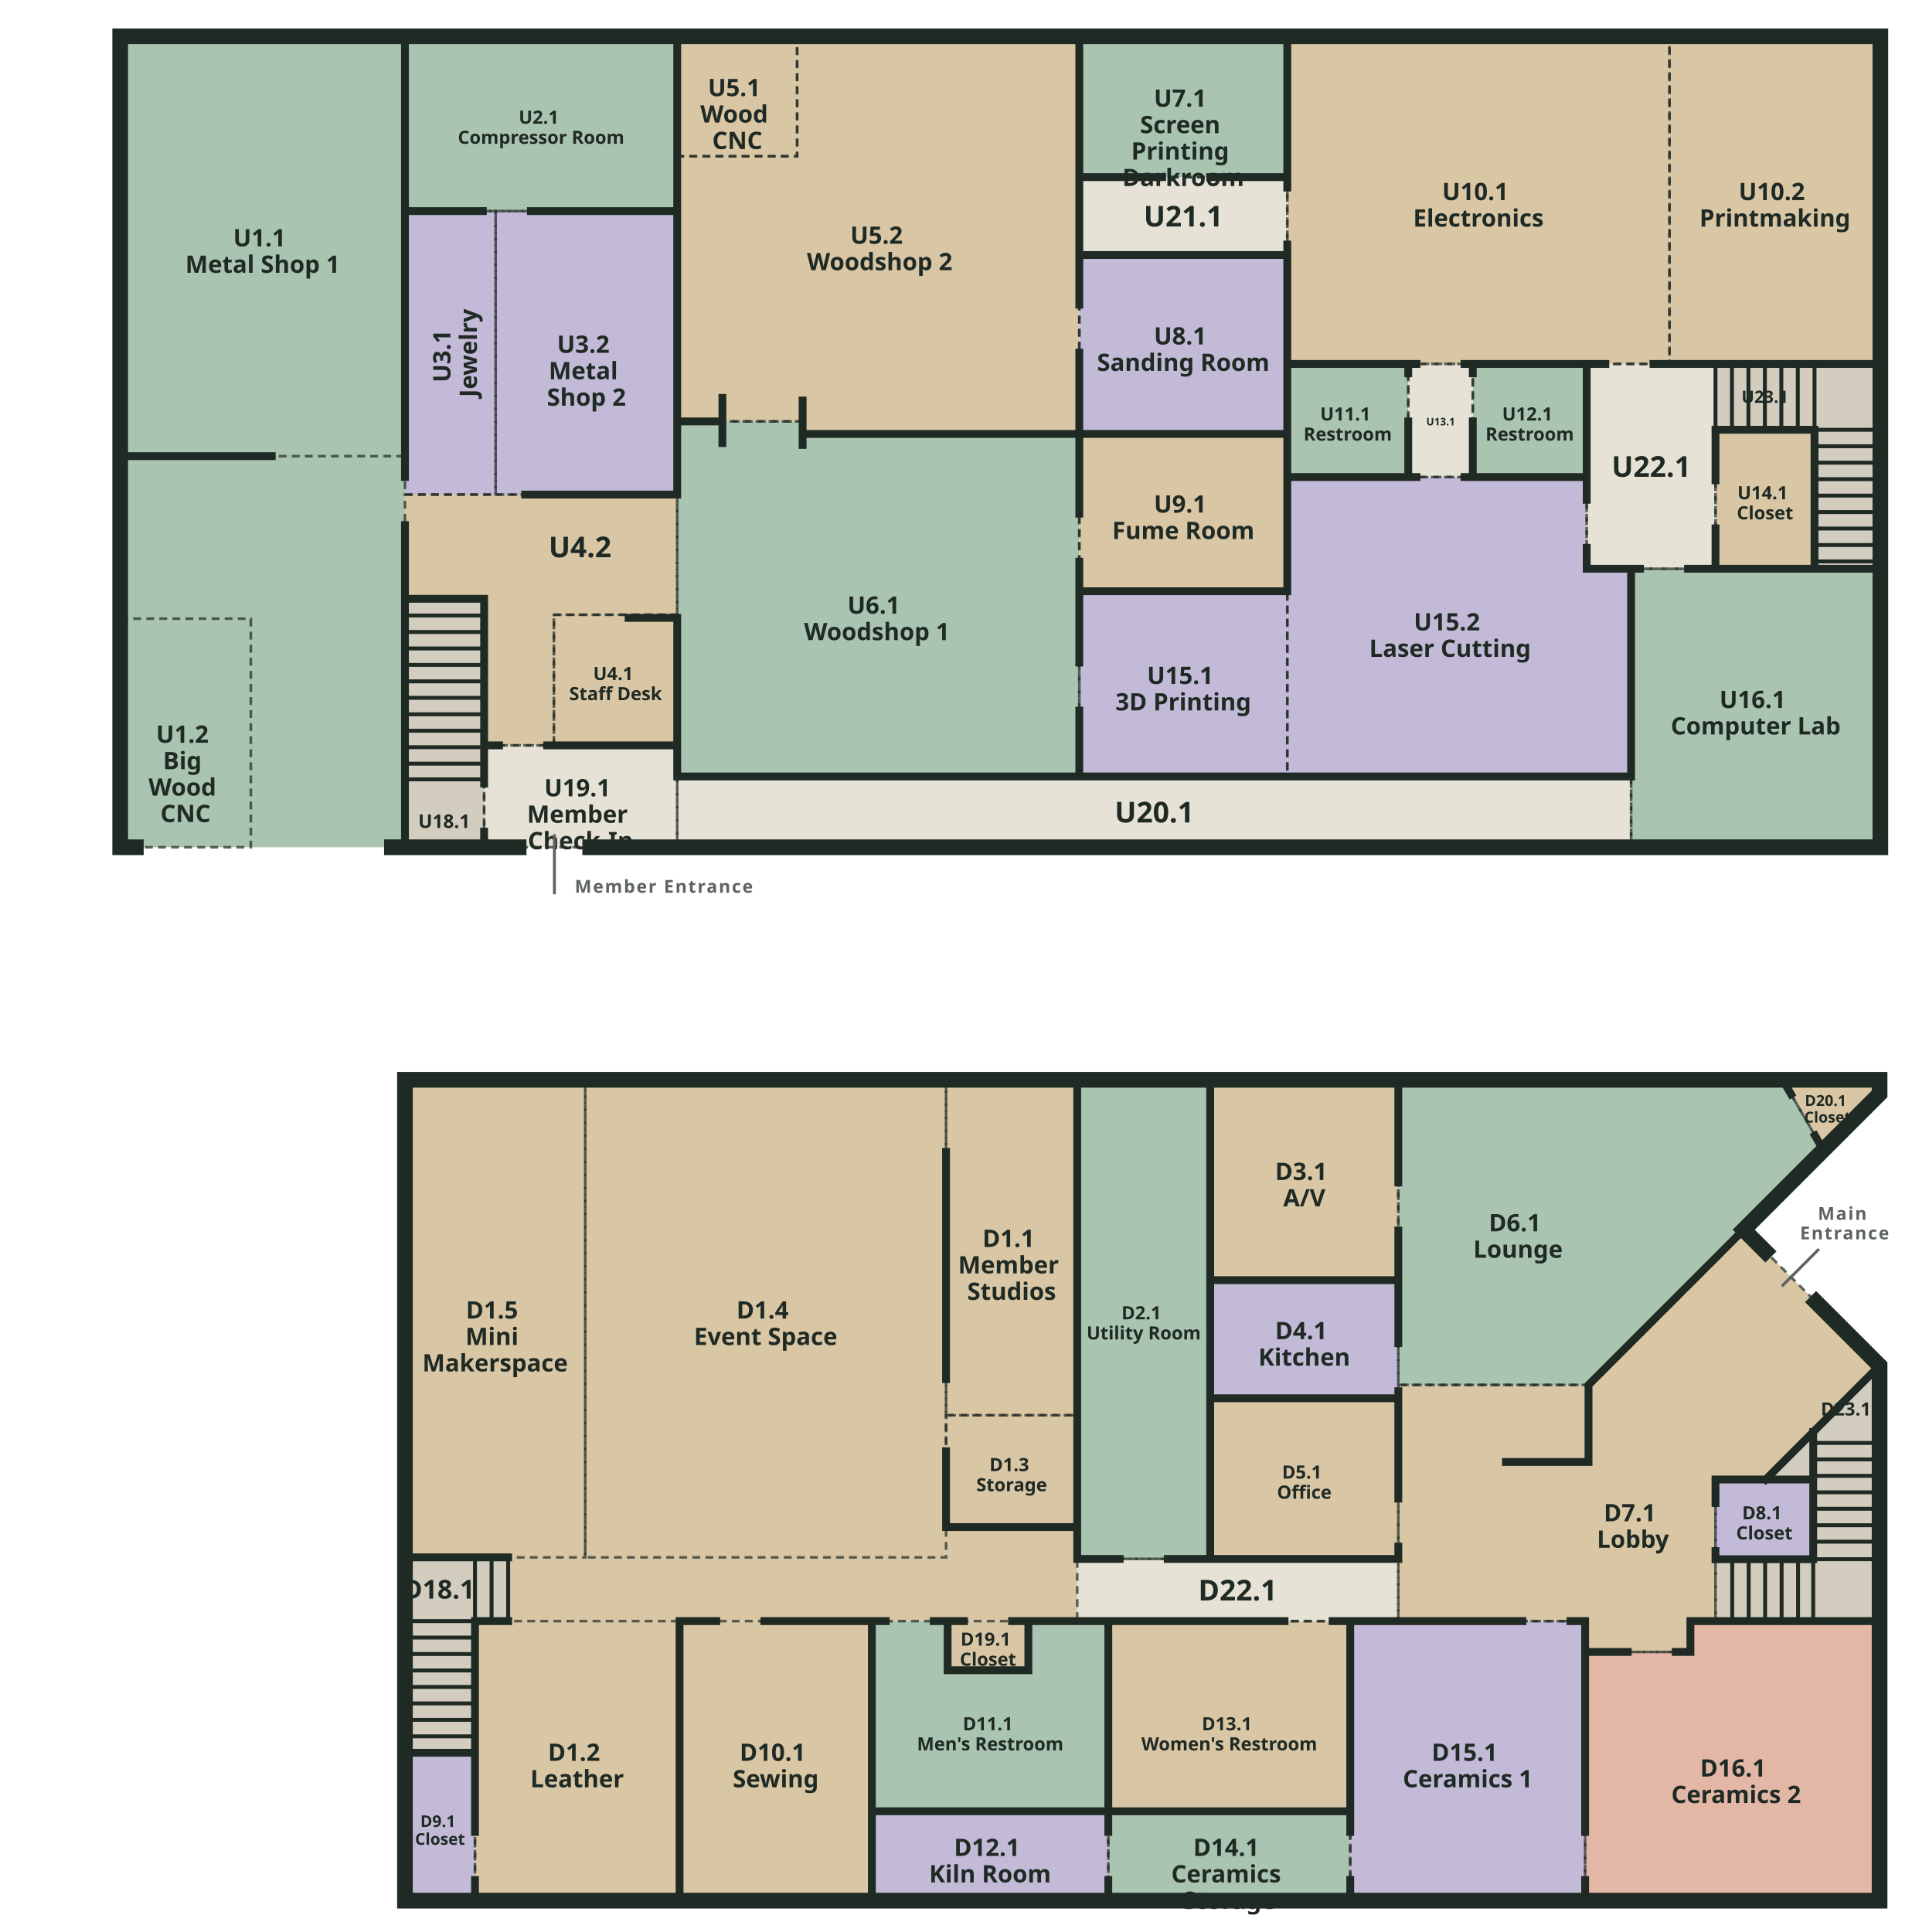
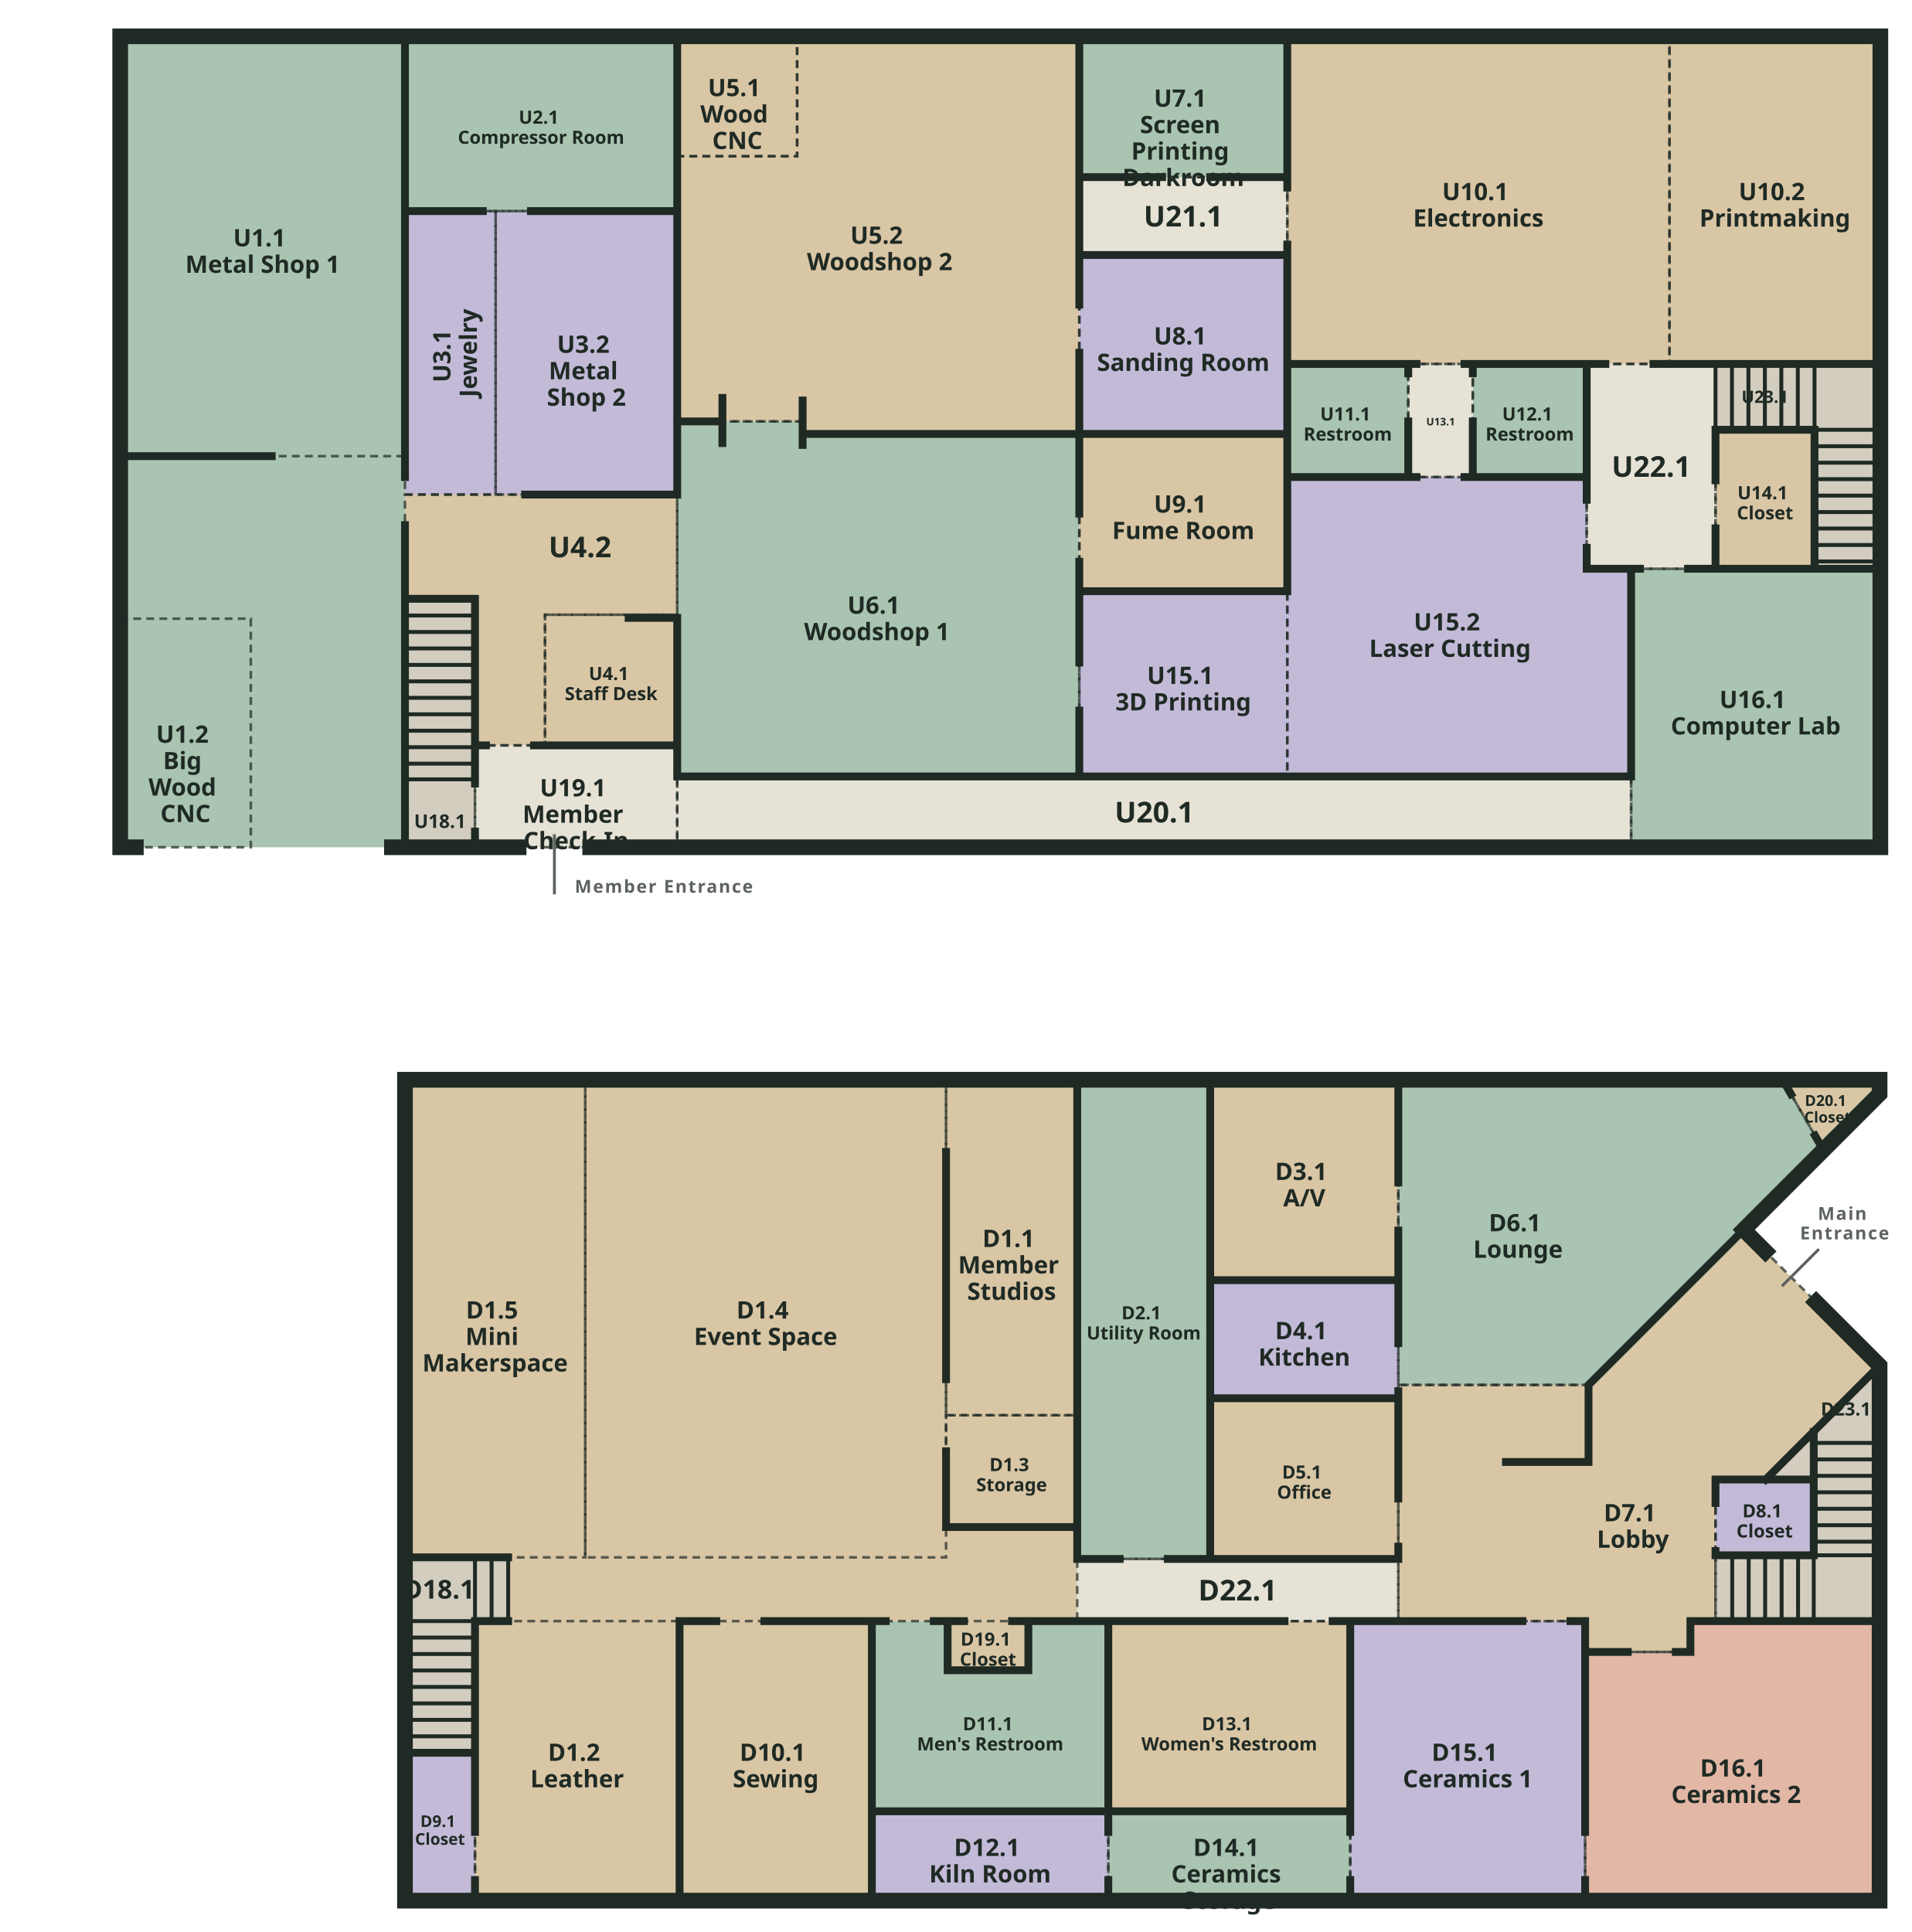
<svg xmlns="http://www.w3.org/2000/svg" viewBox="135 15.7 731.7 739.5">
  <g id="upstairs">
    <g id="up-rooms" stroke="none" fill-rule="evenodd">
      <path id="room-U1" fill="#a9c4b0" d="M181 29.6 L290 29.6 L290 340 L181 340 Z" />
      <path id="room-U2" fill="#a9c4b0" d="M290 29.6 L394.2 29.6 L394.2 96.5 L290 96.5 Z" />
      <path id="room-U3" fill="#c3bad8" d="M290 96.5 L394.2 96.5 L394.2 205 L290 205 Z" />
-       <path id="room-U4" fill="#d9c6a5" d="M290 205 L394.2 205 L394.2 301 L320.3 301 L320.3 244.9 L290 244.9 Z" />
+       <path id="room-U4" fill="#d9c6a5" d="M290 205 L394.2 205 L394.2 301 L316.8 301 L316.8 244.9 L290 244.9 Z" />
      <path id="room-U5" fill="#d9c6a5" d="M394.2 29.6 L548.1 29.6 L548.1 181.8 L442.2 181.8 L442.2 177 L394.2 177 Z" />
      <path id="room-U6" fill="#a9c4b0" d="M394.2 177 L442.2 177 L442.2 181.8 L548.1 181.8 L548.1 312.9 L394.2 312.9 Z" />
      <path id="room-U7" fill="#a9c4b0" d="M548.1 29.6 L627.7 29.6 L627.7 83.5 L548.1 83.5 Z" />
      <path id="room-U8" fill="#c3bad8" d="M548.1 113.3 L627.7 113.3 L627.7 181.8 L548.1 181.8 Z" />
      <path id="room-U9" fill="#d9c6a5" d="M548.1 181.8 L627.7 181.8 L627.7 242 L548.1 242 Z" />
      <path id="room-U15" fill="#c3bad8" d="M627.7 198.3 L742.3 198.3 L742.3 233.4 L759.3 233.4 L759.3 312.9 L548.1 312.9 L548.1 242 L627.7 242 Z" />
      <path id="room-U10" fill="#d9c6a5" d="M627.7 29.6 L854.7 29.6 L854.7 155 L627.7 155 Z" />
      <path id="room-U11" fill="#a9c4b0" d="M627.7 155 L674 155 L674 198.3 L627.7 198.3 Z" />
      <path id="room-U12" fill="#a9c4b0" d="M698.7 155 L742.3 155 L742.3 198.3 L698.7 198.3 Z" />
      <path id="room-U14" fill="#d9c6a5" d="M791.6 180.2 L829.5 180.2 L829.5 233.4 L791.6 233.4 Z" />
      <path id="room-U16" fill="#a9c4b0" d="M759.3 233.4 L854.7 233.4 L854.7 340 L759.3 340 Z" />
-       <path id="room-U18" fill="#d2cdbf" d="M290 244.9 L320.3 244.9 L320.3 340 L290 340 Z" />
-       <path id="room-U19" fill="#e6e2d6" d="M320.3 301 L394.2 301 L394.2 340 L320.3 340 Z" />
+       <path id="room-U18" fill="#d2cdbf" d="M290 244.9 L316.8 244.9 L316.8 340 L290 340 Z" />
+       <path id="room-U19" fill="#e6e2d6" d="M316.8 301 L394.2 301 L394.2 340 L316.8 340 Z" />
      <path id="room-U20" fill="#e6e2d6" d="M394.2 312.9 L759.3 312.9 L759.3 340 L394.2 340 Z" />
      <path id="room-U21" fill="#e6e2d6" d="M548.1 83.5 L627.7 83.5 L627.7 113.3 L548.1 113.3 Z" />
      <path id="room-U13" fill="#e6e2d6" d="M674 155 L698.7 155 L698.7 198.3 L674 198.3 Z" />
      <path id="room-U22" fill="#e6e2d6" d="M742.3 155 L791.6 155 L791.6 233.4 L742.3 233.4 Z" />
      <path id="room-U23" fill="#d2cdbf" d="M791.6 155 L854.7 155 L854.7 233.4 L829.5 233.4 L829.5 180.2 L791.6 180.2 Z" />
    </g>
    <g id="up-zones" fill="none" stroke="#1f2a24" stroke-width="1" stroke-dasharray="3 2" stroke-opacity="0.7">
      <path id="zone-U1.1" data-room="U1" d="M181 29.6 L290 29.6 L290 190.3 L181 190.3 Z" />
      <path id="zone-U1.2" data-room="U1" d="M181 252.5 L231 252.5 L231 340 L181 340 Z" />
-       <path id="zone-U4.1" data-room="U4" d="M347 251 L394.2 251 L394.2 301 L347 301 Z" />
+       <path id="zone-U4.1" data-room="U4" d="M343.6 251 L394.2 251 L394.2 301 L343.6 301 Z" />
      <path id="zone-U5.1" data-room="U5" d="M394.2 29.6 L440.1 29.6 L440.1 75.5 L394.2 75.5 Z" />
      <path id="zone-U10.1" data-room="U10" d="M627.7 29.6 L774 29.6 L774 155 L627.7 155 Z" />
      <path id="zone-U10.2" data-room="U10" d="M774 29.6 L854.7 29.6 L854.7 155 L774 155 Z" />
      <path id="zone-U15.1" data-room="U15" d="M548.1 242 L627.7 242 L627.7 312.9 L548.1 312.9 Z" />
      <path id="zone-U15.2" data-room="U15" d="M627.7 198.3 L742.3 198.3 L742.3 233.4 L759.3 233.4 L759.3 312.9 L627.7 312.9 Z" />
      <path id="zone-U3.1" data-room="U3" d="M290 96.5 L324.7 96.5 L324.7 205 L290 205 Z" />
      <path id="zone-U3.2" data-room="U3" d="M324.7 96.5 L394.2 96.5 L394.2 205 L324.7 205 Z" />
      <path id="zone-U2.1" data-room="U2" d="M290 29.6 L394.2 29.6 L394.2 96.5 L290 96.5 Z" />
-       <path id="zone-U4.2" data-room="U4" d="M290 205 L394.2 205 L394.2 251 L347 251 L347 301 L320.3 301 L320.3 244.9 L290 244.9 Z" />
+       <path id="zone-U4.2" data-room="U4" d="M290 205 L394.2 205 L394.2 251 L343.6 251 L343.6 301 L316.8 301 L316.8 244.9 L290 244.9 Z" />
      <path id="zone-U5.2" data-room="U5" d="M440.1 29.6 L548.1 29.6 L548.1 181.8 L442.2 181.8 L442.2 177 L394.2 177 L394.2 75.5 L440.1 75.5 Z" />
      <path id="zone-U6.1" data-room="U6" d="M394.2 177 L442.2 177 L442.2 181.8 L548.1 181.8 L548.1 312.9 L394.2 312.9 Z" />
      <path id="zone-U7.1" data-room="U7" d="M548.1 29.6 L627.7 29.6 L627.7 83.5 L548.1 83.5 Z" />
      <path id="zone-U8.1" data-room="U8" d="M548.1 113.3 L627.7 113.3 L627.7 181.8 L548.1 181.8 Z" />
      <path id="zone-U9.1" data-room="U9" d="M548.1 181.8 L627.7 181.8 L627.7 242 L548.1 242 Z" />
      <path id="zone-U11.1" data-room="U11" d="M627.7 155 L674 155 L674 198.3 L627.7 198.3 Z" />
      <path id="zone-U12.1" data-room="U12" d="M698.7 155 L742.3 155 L742.3 198.3 L698.7 198.3 Z" />
      <path id="zone-U14.1" data-room="U14" d="M791.6 180.2 L829.5 180.2 L829.5 233.4 L791.6 233.4 Z" />
      <path id="zone-U16.1" data-room="U16" d="M759.3 233.4 L854.7 233.4 L854.7 340 L759.3 340 Z" />
-       <path id="zone-U18.1" data-room="U18" d="M290 244.9 L320.3 244.9 L320.3 340 L290 340 Z" />
-       <path id="zone-U19.1" data-room="U19" d="M320.3 301 L394.2 301 L394.2 340 L320.3 340 Z" />
+       <path id="zone-U18.1" data-room="U18" d="M290 244.9 L316.8 244.9 L316.8 340 L290 340 Z" />
+       <path id="zone-U19.1" data-room="U19" d="M316.8 301 L394.2 301 L394.2 340 L316.8 340 Z" />
      <path id="zone-U20.1" data-room="U20" d="M394.2 312.9 L759.3 312.9 L759.3 340 L394.2 340 Z" />
      <path id="zone-U21.1" data-room="U21" d="M548.1 83.5 L627.7 83.5 L627.7 113.3 L548.1 113.3 Z" />
      <path id="zone-U13.1" data-room="U13" d="M674 155 L698.7 155 L698.7 198.3 L674 198.3 Z" />
      <path id="zone-U22.1" data-room="U22" d="M742.3 155 L791.6 155 L791.6 233.4 L742.3 233.4 Z" />
      <path id="zone-U23.1" data-room="U23" d="M791.6 155 L854.7 155 L854.7 233.4 L829.5 233.4 L829.5 180.2 L791.6 180.2 Z" />
    </g>
    <g id="up-walls" fill="none" stroke="#1f2a24" stroke-linecap="square">
      <path id="up-exterior" stroke-width="6" d="M333.5 340 H285 M187 340 H181 V29.6 H854.7 V340 H360.9" />
-       <path id="up-interior" stroke-width="3" d="M181 190.3 H239 M290 29.6 V198.3 M290 216.7 V340 M290 244.9 H320.3 V315.6 M320.3 334 V340 M290 96.5 H319.8 M338.2 96.5 H394.2 M394.2 29.6 V205 H336 M375.6 252.2 H394.2 V312.9 M320.3 301 H326 M344.4 301 H394.2 M394.2 312.9 H759.3 M442.2 181.8 H627.7 M442.2 169 V186 M394.2 177 H411.5 M411.5 168 V185.3 M548.1 29.6 V132.3 M548.1 150.7 V212.3 M548.1 230.7 V269.3 M548.1 287.7 V312.9 M548.1 83.5 H579.8 M598.2 83.5 H627.7 M627.7 29.6 V87.5 M627.7 109.3 V242 M548.1 113.3 H627.7 M548.1 242 H627.7 M627.7 155 H677.15 M627.7 198.3 H677.15 M674 155 V158.6 M674 177 V198.3 M695.55 155 H749.45 M742.3 155 V207 M695.55 198.3 H742.3 M698.7 155 V158.6 M698.7 177 V198.3 M742.3 225.4 V233.4 H762.7 M759.3 233.4 V312.9 M767.85 155 H854.7 M791.6 180.2 V199.55 M791.6 217.95 V233.4 M791.6 180.2 H829.5 V233.4 M781.1 233.4 H854.7" />
-       <path id="up-stairs" stroke-width="1.5" d="M290 245 H320.3 V314 H290 Z M290 251.3 H320.3 M290 257.6 H320.3 M290 263.9 H320.3 M290 270.2 H320.3 M290 276.5 H320.3 M290 282.8 H320.3 M290 289.1 H320.3 M290 295.4 H320.3 M290 301.7 H320.3 M290 308 H320.3 M791.6 155 H829.5 V180.2 H791.6 Z M797.9 155 V180.2 M804.2 155 V180.2 M810.5 155 V180.2 M816.8 155 V180.2 M823.1 155 V180.2 M829.5 180.2 H854.7 V233.4 H829.5 Z M829.5 186.5 H854.7 M829.5 192.8 H854.7 M829.5 199.1 H854.7 M829.5 205.4 H854.7 M829.5 211.7 H854.7 M829.5 218 H854.7 M829.5 224.3 H854.7 M829.5 230.6 H854.7" />
+       <path id="up-interior" stroke-width="3" d="M181 190.3 H239 M290 29.6 V198.3 M290 216.7 V340 M290 244.9 H316.8 V315.6 M316.8 334 V340 M290 96.5 H319.8 M338.2 96.5 H394.2 M394.2 29.6 V205 H336 M375.6 252.2 H394.2 V312.9 M316.8 301 H321 M339.4 301 H394.2 M394.2 312.9 H759.3 M442.2 181.8 H627.7 M442.2 169 V186 M394.2 177 H411.5 M411.5 168 V185.3 M548.1 29.6 V132.3 M548.1 150.7 V212.3 M548.1 230.7 V269.3 M548.1 287.7 V312.9 M548.1 83.5 H579.8 M598.2 83.5 H627.7 M627.7 29.6 V87.5 M627.7 109.3 V242 M548.1 113.3 H627.7 M548.1 242 H627.7 M627.7 155 H677.15 M627.7 198.3 H677.15 M674 155 V158.6 M674 177 V198.3 M695.55 155 H749.45 M742.3 155 V207 M695.55 198.3 H742.3 M698.7 155 V158.6 M698.7 177 V198.3 M742.3 225.4 V233.4 H762.7 M759.3 233.4 V312.9 M767.85 155 H854.7 M791.6 180.2 V199.55 M791.6 217.95 V233.4 M791.6 180.2 H829.5 V233.4 M781.1 233.4 H854.7" />
+       <path id="up-stairs" stroke-width="1.5" d="M290 245 H316.8 V314 H290 Z M290 251.3 H316.8 M290 257.6 H316.8 M290 263.9 H316.8 M290 270.2 H316.8 M290 276.5 H316.8 M290 282.8 H316.8 M290 289.1 H316.8 M290 295.4 H316.8 M290 301.7 H316.8 M290 308 H316.8 M791.6 155 H829.5 V180.2 H791.6 Z M797.9 155 V180.2 M804.2 155 V180.2 M810.5 155 V180.2 M816.8 155 V180.2 M823.1 155 V180.2 M829.5 180.2 H854.7 V233.4 H829.5 Z M829.5 186.5 H854.7 M829.5 192.8 H854.7 M829.5 199.1 H854.7 M829.5 205.4 H854.7 M829.5 211.7 H854.7 M829.5 218 H854.7 M829.5 224.3 H854.7 M829.5 230.6 H854.7" />
    </g>
    <g id="up-zone-labels" stroke="none" fill="#1f2a24" font-family="Figtree, sans-serif" font-weight="600" text-anchor="middle">
      <text id="zlabel-U1.1" x="235.5" y="110" font-size="9.2">
        <tspan x="235.5" dy="0">U1.1</tspan>
        <tspan x="235.5" dy="10.12">Metal Shop 1</tspan>
      </text>
      <text id="zlabel-U1.2" x="206" y="300" font-size="9.2">
        <tspan x="206" dy="0">U1.2</tspan>
        <tspan x="206" dy="10.12">Big</tspan>
        <tspan x="206" dy="10.12">Wood</tspan>
        <tspan x="206" dy="10.12">CNC</tspan>
      </text>
-       <text id="zlabel-U4.1" x="370.6" y="276" font-size="7">
-         <tspan x="370.6" dy="0">U4.1</tspan>
-         <tspan x="370.6" dy="7.70">Staff Desk</tspan>
+       <text id="zlabel-U4.1" x="368.9" y="276" font-size="7">
+         <tspan x="368.9" dy="0">U4.1</tspan>
+         <tspan x="368.9" dy="7.70">Staff Desk</tspan>
      </text>
      <text id="zlabel-U5.1" x="417.2" y="52.5" font-size="9.2">
        <tspan x="417.2" dy="0">U5.1</tspan>
        <tspan x="417.2" dy="10.12">Wood</tspan>
        <tspan x="417.2" dy="10.12">CNC</tspan>
      </text>
      <text id="zlabel-U10.1" x="700.85" y="92.3" font-size="9.2">
        <tspan x="700.85" dy="0">U10.1</tspan>
        <tspan x="700.85" dy="10.12">Electronics</tspan>
      </text>
      <text id="zlabel-U10.2" x="814.35" y="92.3" font-size="9.2">
        <tspan x="814.35" dy="0">U10.2</tspan>
        <tspan x="814.35" dy="10.12">Printmaking</tspan>
      </text>
      <text id="zlabel-U15.1" x="587.9" y="277.5" font-size="9.2">
        <tspan x="587.9" dy="0">U15.1</tspan>
        <tspan x="587.9" dy="10.12">3D Printing</tspan>
      </text>
      <text id="zlabel-U15.2" x="690" y="257" font-size="9.2">
        <tspan x="690" dy="0">U15.2</tspan>
        <tspan x="690" dy="10.12">Laser Cutting</tspan>
      </text>
      <text id="zlabel-U3.1" x="307.4" y="150.8" font-size="9.2" transform="rotate(-90 307.4 150.8)">
        <tspan x="307.4" dy="0">U3.1</tspan>
        <tspan x="307.4" dy="10.12">Jewelry</tspan>
      </text>
      <text id="zlabel-U3.2" x="359.45" y="150.75" font-size="9.2">
        <tspan x="359.45" dy="0">U3.2</tspan>
        <tspan x="359.45" dy="10.12">Metal</tspan>
        <tspan x="359.45" dy="10.12">Shop 2</tspan>
      </text>
      <text id="zlabel-U2.1" x="342.1" y="63.05" font-size="7">
        <tspan x="342.1" dy="0">U2.1</tspan>
        <tspan x="342.1" dy="7.70">Compressor Room</tspan>
      </text>
      <text id="zlabel-U4.2" x="357" y="229" font-size="11">
        <tspan x="357" dy="0">U4.2</tspan>
      </text>
      <text id="zlabel-U5.2" x="471.7" y="109" font-size="9.2">
        <tspan x="471.7" dy="0">U5.2</tspan>
        <tspan x="471.7" dy="10.12">Woodshop 2</tspan>
      </text>
      <text id="zlabel-U6.1" x="470.6" y="250.6" font-size="9.2">
        <tspan x="470.6" dy="0">U6.1</tspan>
        <tspan x="470.6" dy="10.12">Woodshop 1</tspan>
      </text>
      <text id="zlabel-U7.1" x="587.9" y="56.55" font-size="9.2">
        <tspan x="587.9" dy="0">U7.1</tspan>
        <tspan x="587.9" dy="10.12">Screen</tspan>
        <tspan x="587.9" dy="10.12">Printing</tspan>
        <tspan x="587.9" dy="10.12">Darkroom</tspan>
      </text>
      <text id="zlabel-U8.1" x="587.9" y="147.55" font-size="9.2">
        <tspan x="587.9" dy="0">U8.1</tspan>
        <tspan x="587.9" dy="10.12">Sanding Room</tspan>
      </text>
      <text id="zlabel-U9.1" x="587.9" y="211.9" font-size="9.2">
        <tspan x="587.9" dy="0">U9.1</tspan>
        <tspan x="587.9" dy="10.12">Fume Room</tspan>
      </text>
      <text id="zlabel-U11.1" x="650.85" y="176.65" font-size="7">
        <tspan x="650.85" dy="0">U11.1</tspan>
        <tspan x="650.85" dy="7.70">Restroom</tspan>
      </text>
      <text id="zlabel-U12.1" x="720.5" y="176.65" font-size="7">
        <tspan x="720.5" dy="0">U12.1</tspan>
        <tspan x="720.5" dy="7.70">Restroom</tspan>
      </text>
      <text id="zlabel-U14.1" x="810.55" y="206.8" font-size="7">
        <tspan x="810.55" dy="0">U14.1</tspan>
        <tspan x="810.55" dy="7.70">Closet</tspan>
      </text>
      <text id="zlabel-U16.1" x="807" y="286.7" font-size="9.2">
        <tspan x="807" dy="0">U16.1</tspan>
        <tspan x="807" dy="10.12">Computer Lab</tspan>
      </text>
-       <text id="zlabel-U18.1" x="305" y="332.6" font-size="7.2">
-         <tspan x="305" dy="0">U18.1</tspan>
-       </text>
-       <text id="zlabel-U19.1" x="357.2" y="320.5" font-size="9.2">
-         <tspan x="357.2" dy="0">U19.1</tspan>
-         <tspan x="357.2" dy="10.12">Member</tspan>
-         <tspan x="357.2" dy="10.12">Check-In</tspan>
+       <text id="zlabel-U18.1" x="303.4" y="332.6" font-size="7.2">
+         <tspan x="303.4" dy="0">U18.1</tspan>
+       </text>
+       <text id="zlabel-U19.1" x="355.5" y="320.5" font-size="9.2">
+         <tspan x="355.5" dy="0">U19.1</tspan>
+         <tspan x="355.5" dy="10.12">Member</tspan>
+         <tspan x="355.5" dy="10.12">Check-In</tspan>
      </text>
      <text id="zlabel-U20.1" x="576.8" y="330.5" font-size="11">
        <tspan x="576.8" dy="0">U20.1</tspan>
      </text>
      <text id="zlabel-U21.1" x="587.9" y="102.4" font-size="11">
        <tspan x="587.9" dy="0">U21.1</tspan>
      </text>
      <text id="zlabel-U13.1" x="686.4" y="178.5" font-size="4">
        <tspan x="686.4" dy="0">U13.1</tspan>
      </text>
      <text id="zlabel-U22.1" x="767" y="198.2" font-size="11">
        <tspan x="767" dy="0">U22.1</tspan>
      </text>
      <text id="zlabel-U23.1" x="810.5" y="169.9" font-size="6.5">
        <tspan x="810.5" dy="0">U23.1</tspan>
      </text>
    </g>
    <g id="up-entrances" stroke="none" fill="#5c6360" font-family="Figtree, sans-serif" font-weight="600" text-anchor="middle" letter-spacing="0.08em" style="text-transform:uppercase">
      <path id="arrow-member" fill="none" stroke="#5c6360" stroke-width="1.1" d="M347.2 358 L347.2 335" />
      <text id="entrance-member" x="355" y="357.4" font-size="6.8" text-anchor="start">
        <tspan x="355" dy="0">Member Entrance</tspan>
      </text>
    </g>
  </g>
  <g id="downstairs" transform="translate(0 50)">
    <g id="down-rooms" stroke="none" fill-rule="evenodd">
      <path id="room-D1" fill="#d9c6a5" d="M290 379 L547.3 379 L547.3 586.2 L395.1 586.2 L395.1 693.2 L316.8 693.2 L316.8 586.2 L329.5 586.2 L329.5 562.4 L290 562.4 Z" />
      <path id="room-D2" fill="#a9c4b0" d="M547.3 379 L598.2 379 L598.2 562.4 L547.3 562.4 Z" />
      <path id="room-D3" fill="#d9c6a5" d="M598.2 379 L670.2 379 L670.2 455.7 L598.2 455.7 Z" />
      <path id="room-D4" fill="#c3bad8" d="M598.2 455.7 L670.2 455.7 L670.2 500.9 L598.2 500.9 Z" />
      <path id="room-D5" fill="#d9c6a5" d="M598.2 500.9 L670.2 500.9 L670.2 562.4 L598.2 562.4 Z" />
      <path id="room-D6" fill="#a9c4b0" d="M670.2 379 L817.3 379 L832.9 405.9 L802.4 436.4 L743 495.8 L670.2 495.8 Z" />
      <path id="room-D7" fill="#d9c6a5" d="M802.4 436.4 L854.4 488.4 L810.8 532 L791.6 532 L791.6 586.2 L782 586.2 L782 598 L741.7 598 L741.7 586.2 L670.2 586.2 L670.2 495.8 L743 495.8 Z" />
      <path id="room-D20" fill="#d9c6a5" d="M817.3 379 L854.4 379 L854.4 384.4 L832.9 405.9 Z" />
-       <path id="room-D8" fill="#c3bad8" d="M791.6 532 L829 532 L829 562.5 L791.6 562.5 Z" />
+       <path id="room-D8" fill="#c3bad8" d="M791.6 532 L829.2 532 L829.2 561 L791.6 561 Z" />
      <path id="room-D9" fill="#c3bad8" d="M290 636.6 L316.8 636.6 L316.8 693.2 L290 693.2 Z" />
      <path id="room-D10" fill="#d9c6a5" d="M395.1 586.2 L468.7 586.2 L468.7 693.2 L395.1 693.2 Z" />
      <path id="room-D11" fill="#a9c4b0" d="M468.7 586.2 L497.7 586.2 L497.7 605 L528.6 605 L528.6 586.2 L559.2 586.2 L559.2 659 L468.7 659 Z" />
      <path id="room-D19" fill="#d9c6a5" d="M497.7 586.2 L528.6 586.2 L528.6 605 L497.7 605 Z" />
      <path id="room-D12" fill="#c3bad8" d="M468.7 659 L559.2 659 L559.2 693.2 L468.7 693.2 Z" />
      <path id="room-D13" fill="#d9c6a5" d="M559.2 586.2 L651.8 586.2 L651.8 659 L559.2 659 Z" />
      <path id="room-D14" fill="#a9c4b0" d="M559.2 659 L651.8 659 L651.8 693.2 L559.2 693.2 Z" />
      <path id="room-D15" fill="#c3bad8" d="M651.8 586.2 L741.7 586.2 L741.7 693.2 L651.8 693.2 Z" />
      <path id="room-D16" fill="#e2b7a6" d="M741.7 598 L782 598 L782 586.2 L854.4 586.2 L854.4 693.2 L741.7 693.2 Z" />
      <path id="room-D18" fill="#d2cdbf" d="M290 561.8 L329.5 561.8 L329.5 586.2 L316.8 586.2 L316.8 636.6 L290 636.6 Z" />
      <path id="room-D22" fill="#e6e2d6" d="M547.3 562.4 L670.2 562.4 L670.2 586.2 L547.3 586.2 Z" />
-       <path id="room-D23" fill="#d2cdbf" d="M810.8 532 L854.4 488.4 L854.4 586.2 L791.6 586.2 L791.6 562.5 L829 562.5 L829 532 Z" />
+       <path id="room-D23" fill="#d2cdbf" d="M810.8 532 L854.4 488.4 L854.4 586.2 L791.6 586.2 L791.6 561 L829.2 561 L829.2 532 Z" />
    </g>
    <g id="down-zones" fill="none" stroke="#1f2a24" stroke-width="1" stroke-dasharray="3 2" stroke-opacity="0.7">
      <path id="zone-D1.1" data-room="D1" d="M497.1 379 L547.3 379 L547.3 507.4 L497.1 507.4 Z" />
      <path id="zone-D1.3" data-room="D1" d="M497.1 507.4 L547.3 507.4 L547.3 550.2 L497.1 550.2 Z" />
      <path id="zone-D1.2" data-room="D1" d="M316.8 586.2 L395.1 586.2 L395.1 693.2 L316.8 693.2 Z" />
      <path id="zone-D1.4" data-room="D1" d="M359 379 L497.1 379 L497.1 561.8 L359 561.8 Z" />
      <path id="zone-D1.5" data-room="D1" d="M290 379 L359 379 L359 561.8 L290 561.8 Z" />
      <path id="zone-D2.1" data-room="D2" d="M547.3 379 L598.2 379 L598.2 562.4 L547.3 562.4 Z" />
      <path id="zone-D3.1" data-room="D3" d="M598.2 379 L670.2 379 L670.2 455.7 L598.2 455.7 Z" />
      <path id="zone-D4.1" data-room="D4" d="M598.2 455.7 L670.2 455.7 L670.2 500.9 L598.2 500.9 Z" />
      <path id="zone-D5.1" data-room="D5" d="M598.2 500.9 L670.2 500.9 L670.2 562.4 L598.2 562.4 Z" />
      <path id="zone-D6.1" data-room="D6" d="M670.2 379 L817.3 379 L832.9 405.9 L802.4 436.4 L743 495.8 L670.2 495.8 Z" />
      <path id="zone-D7.1" data-room="D7" d="M802.4 436.4 L854.4 488.4 L810.8 532 L791.6 532 L791.6 586.2 L782 586.2 L782 598 L741.7 598 L741.7 586.2 L670.2 586.2 L670.2 495.8 L743 495.8 Z" />
      <path id="zone-D20.1" data-room="D20" d="M817.3 379 L854.4 379 L854.4 384.4 L832.9 405.9 Z" />
-       <path id="zone-D8.1" data-room="D8" d="M791.6 532 L829 532 L829 562.5 L791.6 562.5 Z" />
+       <path id="zone-D8.1" data-room="D8" d="M791.6 532 L829.2 532 L829.2 561 L791.6 561 Z" />
      <path id="zone-D9.1" data-room="D9" d="M290 636.6 L316.8 636.6 L316.8 693.2 L290 693.2 Z" />
      <path id="zone-D10.1" data-room="D10" d="M395.1 586.2 L468.7 586.2 L468.7 693.2 L395.1 693.2 Z" />
      <path id="zone-D11.1" data-room="D11" d="M468.7 586.2 L497.7 586.2 L497.7 605 L528.6 605 L528.6 586.2 L559.2 586.2 L559.2 659 L468.7 659 Z" />
      <path id="zone-D19.1" data-room="D19" d="M497.7 586.2 L528.6 586.2 L528.6 605 L497.7 605 Z" />
      <path id="zone-D12.1" data-room="D12" d="M468.7 659 L559.2 659 L559.2 693.2 L468.7 693.2 Z" />
      <path id="zone-D13.1" data-room="D13" d="M559.2 586.2 L651.8 586.2 L651.8 659 L559.2 659 Z" />
      <path id="zone-D14.1" data-room="D14" d="M559.2 659 L651.8 659 L651.8 693.2 L559.2 693.2 Z" />
      <path id="zone-D15.1" data-room="D15" d="M651.8 586.2 L741.7 586.2 L741.7 693.2 L651.8 693.2 Z" />
      <path id="zone-D16.1" data-room="D16" d="M741.7 598 L782 598 L782 586.2 L854.4 586.2 L854.4 693.2 L741.7 693.2 Z" />
      <path id="zone-D18.1" data-room="D18" d="M290 561.8 L329.5 561.8 L329.5 586.2 L316.8 586.2 L316.8 636.6 L290 636.6 Z" />
      <path id="zone-D22.1" data-room="D22" d="M547.3 562.4 L670.2 562.4 L670.2 586.2 L547.3 586.2 Z" />
-       <path id="zone-D23.1" data-room="D23" d="M810.8 532 L854.4 488.4 L854.4 586.2 L791.6 586.2 L791.6 562.5 L829 562.5 L829 532 Z" />
+       <path id="zone-D23.1" data-room="D23" d="M810.8 532 L854.4 488.4 L854.4 586.2 L791.6 586.2 L791.6 561 L829.2 561 L829.2 532 Z" />
    </g>
    <g id="down-walls" fill="none" stroke="#1f2a24" stroke-linecap="square">
      <path id="down-exterior" stroke-width="6" d="M290 379 H854.4 V384.4 L802.4 436.4 L810.7 444.7 M830.1 464.1 L854.4 488.4 V693.2 H290 V379" />
-       <path id="down-interior" stroke-width="3" d="M547.3 379 V562.4 H563.55 M497.1 406.6 V493.6 M497.1 521.2 V550.2 H547.3 M581.95 562.4 H670.2 M598.2 379 V562.4 M598.2 455.7 H670.2 M598.2 500.9 H670.2 M670.2 379 V418.3 M670.2 436.7 V479.8 M670.2 498.2 V539.3 M670.2 557.7 V562.4 M290 561.8 H329.5 M290 636.6 H316.8 M316.8 586.2 H329.5 M395.1 586.2 H409.15 M427.55 586.2 H474 M492.4 586.2 H503.95 M497.7 586.2 V605 H528.6 V586.2 M522.35 586.2 H626.65 M645.05 586.2 H717.7 M736.1 586.2 H741.7 M741.7 598 H758 M776.4 598 H782 V586.2 H854.4 M316.8 586.2 V666.9 M316.8 685.3 V693.2 M395.1 586.2 V693.2 M468.7 586.2 V693.2 M559.2 586.2 V666.9 M559.2 685.3 V693.2 M468.7 659 H651.8 M651.8 586.2 V666.9 M651.8 685.3 V693.2 M741.7 586.2 V666.9 M741.7 685.3 V693.2 M802.4 436.4 L743 495.8 V525.3 H711.4 M817.3 379 L820.5 384.5 M829.7 400.4 L832.9 405.9 M854.4 488.4 L810.8 532 M791.6 541 V532 H827.6 M791.6 559.4 V562.5 M791.6 562.5 H829 M829 513.8 V562.5" />
-       <path id="down-stairs" stroke-width="1.5" d="M290 586.2 H316.8 V636.6 H290 Z M290 592.5 H316.8 M290 598.8 H316.8 M290 605.1 H316.8 M290 611.4 H316.8 M290 617.7 H316.8 M290 624 H316.8 M290 630.3 H316.8 M316.8 561.8 H329.5 V586.2 H316.8 Z M323.15 561.8 V586.2 M829 518 H854.4 V562.5 H829 Z M829 524.3 H854.4 M829 530.6 H854.4 M829 536.9 H854.4 M829 543.2 H854.4 M829 549.5 H854.4 M829 555.8 H854.4 M798 562.5 H829 V586.2 H798 Z M804.3 562.5 V586.2 M810.6 562.5 V586.2 M816.9 562.5 V586.2 M823.2 562.5 V586.2" />
+       <path id="down-interior" stroke-width="3" d="M547.3 379 V562.4 H563.55 M497.1 406.6 V493.6 M497.1 521.2 V550.2 H547.3 M581.95 562.4 H670.2 M598.2 379 V562.4 M598.2 455.7 H670.2 M598.2 500.9 H670.2 M670.2 379 V418.3 M670.2 436.7 V479.8 M670.2 498.2 V539.3 M670.2 557.7 V562.4 M290 561.8 H329.5 M290 636.6 H316.8 M316.8 586.2 H329.5 M395.1 586.2 H409.15 M427.55 586.2 H474 M492.4 586.2 H503.95 M497.7 586.2 V605 H528.6 V586.2 M522.35 586.2 H626.65 M645.05 586.2 H717.7 M736.1 586.2 H741.7 M741.7 598 H758 M776.4 598 H782 V586.2 H854.4 M316.8 586.2 V666.9 M316.8 685.3 V693.2 M395.1 586.2 V693.2 M468.7 586.2 V693.2 M559.2 586.2 V666.9 M559.2 685.3 V693.2 M468.7 659 H651.8 M651.8 586.2 V666.9 M651.8 685.3 V693.2 M741.7 586.2 V666.9 M741.7 685.3 V693.2 M802.4 436.4 L743 495.8 V525.3 H711.4 M817.3 379 L820.5 384.5 M829.7 400.4 L832.9 405.9 M854.4 488.4 L810.8 532 M791.6 541 V532 H827.8 M791.6 559.4 V561 M791.6 561 H829.2 M829.2 513.8 V561" />
+       <path id="down-stairs" stroke-width="1.5" d="M290 586.2 H316.8 V636.6 H290 Z M290 592.5 H316.8 M290 598.8 H316.8 M290 605.1 H316.8 M290 611.4 H316.8 M290 617.7 H316.8 M290 624 H316.8 M290 630.3 H316.8 M316.8 561.8 H329.5 V586.2 H316.8 Z M323.15 561.8 V586.2 M829.2 518 H854.4 V561 H829.2 Z M829.2 524.3 H854.4 M829.2 530.6 H854.4 M829.2 536.9 H854.4 M829.2 543.2 H854.4 M829.2 549.5 H854.4 M829.2 555.8 H854.4 M798 561 H829.2 V586.2 H798 Z M804.3 561 V586.2 M810.6 561 V586.2 M816.9 561 V586.2 M823.2 561 V586.2" />
    </g>
    <g id="down-zone-labels" stroke="none" fill="#1f2a24" font-family="Figtree, sans-serif" font-weight="600" text-anchor="middle">
      <text id="zlabel-D1.1" x="522.2" y="443" font-size="9.2">
        <tspan x="522.2" dy="0">D1.1</tspan>
        <tspan x="522.2" dy="10.12">Member</tspan>
        <tspan x="522.2" dy="10.12">Studios</tspan>
      </text>
      <text id="zlabel-D1.3" x="522.2" y="528.8" font-size="7">
        <tspan x="522.2" dy="0">D1.3</tspan>
        <tspan x="522.2" dy="7.70">Storage</tspan>
      </text>
      <text id="zlabel-D1.2" x="355.9" y="639.7" font-size="9.2">
        <tspan x="355.9" dy="0">D1.2</tspan>
        <tspan x="355.9" dy="10.12">Leather</tspan>
      </text>
      <text id="zlabel-D1.4" x="428.05" y="470.4" font-size="9.2">
        <tspan x="428.05" dy="0">D1.4</tspan>
        <tspan x="428.05" dy="10.12">Event Space</tspan>
      </text>
      <text id="zlabel-D1.5" x="324.5" y="470.4" font-size="9.2">
        <tspan x="324.5" dy="0">D1.5</tspan>
        <tspan x="324.5" dy="10.12">Mini</tspan>
        <tspan x="324.5" dy="10.12">Makerspace</tspan>
      </text>
      <text id="zlabel-D2.1" x="572.75" y="470.7" font-size="7">
        <tspan x="572.75" dy="0">D2.1</tspan>
        <tspan x="572.75" dy="7.70">Utility Room</tspan>
      </text>
      <text id="zlabel-D3.1" x="634.2" y="417.35" font-size="9.2">
        <tspan x="634.2" dy="0">D3.1</tspan>
        <tspan x="634.2" dy="10.12">A/V</tspan>
      </text>
      <text id="zlabel-D4.1" x="634.2" y="478.3" font-size="9.2">
        <tspan x="634.2" dy="0">D4.1</tspan>
        <tspan x="634.2" dy="10.12">Kitchen</tspan>
      </text>
      <text id="zlabel-D5.1" x="634.2" y="531.65" font-size="7">
        <tspan x="634.2" dy="0">D5.1</tspan>
        <tspan x="634.2" dy="7.70">Office</tspan>
      </text>
      <text id="zlabel-D6.1" x="716" y="437" font-size="9.2">
        <tspan x="716" dy="0">D6.1</tspan>
        <tspan x="716" dy="10.12">Lounge</tspan>
      </text>
      <text id="zlabel-D7.1" x="760" y="548" font-size="9.2">
        <tspan x="760" dy="0">D7.1</tspan>
        <tspan x="760" dy="10.12">Lobby</tspan>
      </text>
      <text id="zlabel-D20.1" x="834.5" y="389" font-size="5.8">
        <tspan x="834.5" dy="0">D20.1</tspan>
        <tspan x="834.5" dy="6.38">Closet</tspan>
      </text>
-       <text id="zlabel-D8.1" x="810.3" y="547.25" font-size="7">
-         <tspan x="810.3" dy="0">D8.1</tspan>
-         <tspan x="810.3" dy="7.70">Closet</tspan>
+       <text id="zlabel-D8.1" x="810.4" y="546.5" font-size="7">
+         <tspan x="810.4" dy="0">D8.1</tspan>
+         <tspan x="810.4" dy="7.70">Closet</tspan>
      </text>
      <text id="zlabel-D9.1" x="303.4" y="665" font-size="6.2">
        <tspan x="303.4" dy="0">D9.1</tspan>
        <tspan x="303.4" dy="6.82">Closet</tspan>
      </text>
      <text id="zlabel-D10.1" x="431.9" y="639.7" font-size="9.2">
        <tspan x="431.9" dy="0">D10.1</tspan>
        <tspan x="431.9" dy="10.12">Sewing</tspan>
      </text>
      <text id="zlabel-D11.1" x="514" y="628" font-size="7">
        <tspan x="514" dy="0">D11.1</tspan>
        <tspan x="514" dy="7.70">Men's Restroom</tspan>
      </text>
      <text id="zlabel-D19.1" x="513.15" y="595.6" font-size="7">
        <tspan x="513.15" dy="0">D19.1</tspan>
        <tspan x="513.15" dy="7.70">Closet</tspan>
      </text>
      <text id="zlabel-D12.1" x="513.95" y="676.1" font-size="9.2">
        <tspan x="513.95" dy="0">D12.1</tspan>
        <tspan x="513.95" dy="10.12">Kiln Room</tspan>
      </text>
      <text id="zlabel-D13.1" x="605.5" y="628" font-size="7">
        <tspan x="605.5" dy="0">D13.1</tspan>
        <tspan x="605.5" dy="7.70">Women's Restroom</tspan>
      </text>
      <text id="zlabel-D14.1" x="605.5" y="676.1" font-size="9.2">
        <tspan x="605.5" dy="0">D14.1</tspan>
        <tspan x="605.5" dy="10.12">Ceramics</tspan>
        <tspan x="605.5" dy="10.12">Storage</tspan>
      </text>
      <text id="zlabel-D15.1" x="696.75" y="639.7" font-size="9.2">
        <tspan x="696.75" dy="0">D15.1</tspan>
        <tspan x="696.75" dy="10.12">Ceramics 1</tspan>
      </text>
      <text id="zlabel-D16.1" x="799.5" y="645.7" font-size="9.2">
        <tspan x="799.5" dy="0">D16.1</tspan>
        <tspan x="799.5" dy="10.12">Ceramics 2</tspan>
      </text>
      <text id="zlabel-D18.1" x="303" y="577.6" font-size="10">
        <tspan x="303" dy="0">D18.1</tspan>
      </text>
      <text id="zlabel-D22.1" x="608.7" y="578.3" font-size="11">
        <tspan x="608.7" dy="0">D22.1</tspan>
      </text>
      <text id="zlabel-D23.1" x="841.5" y="507.5" font-size="7">
        <tspan x="841.5" dy="0">D23.1</tspan>
      </text>
    </g>
    <g id="down-entrances" stroke="none" fill="#5c6360" font-family="Figtree, sans-serif" font-weight="600" text-anchor="middle" letter-spacing="0.08em" style="text-transform:uppercase">
      <path id="arrow-main" fill="none" stroke="#5c6360" stroke-width="1.1" d="M831.2 443.8 L817 458" />
      <text id="entrance-main" x="841" y="432.6" font-size="6.8">
        <tspan x="841" dy="0">Main</tspan>
        <tspan x="841" dy="7.48">Entrance</tspan>
      </text>
    </g>
  </g>
</svg>
